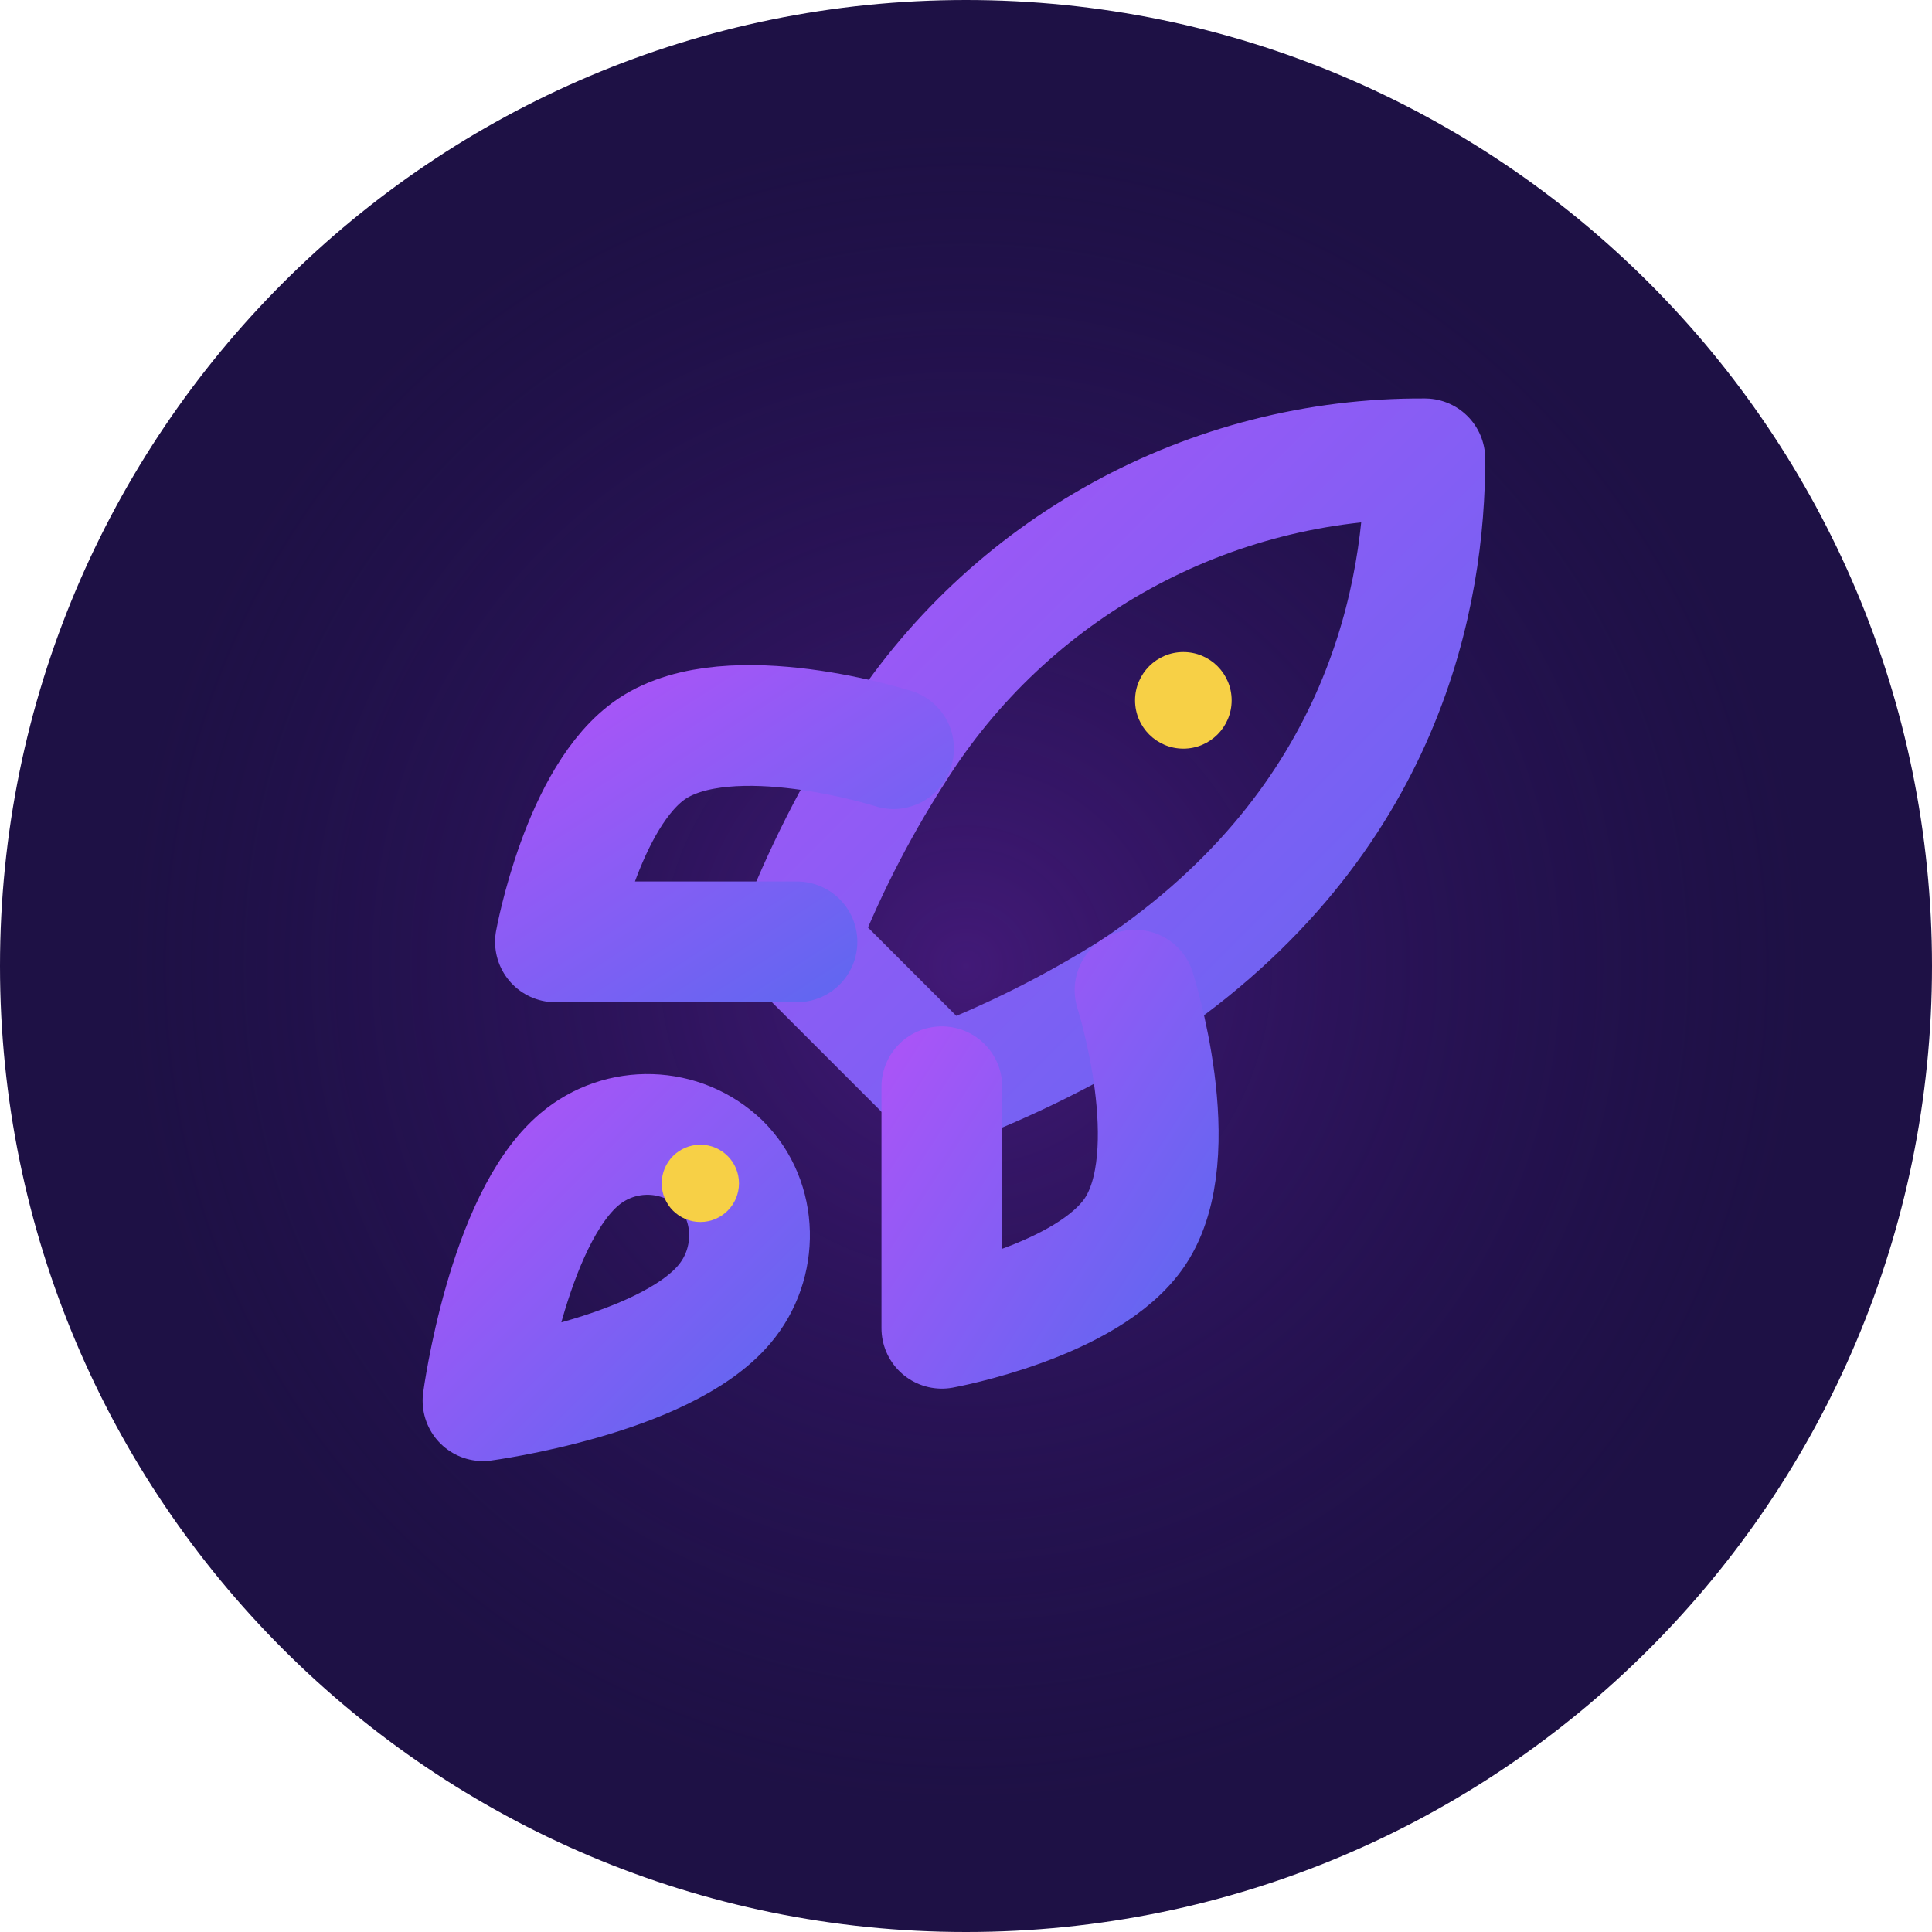
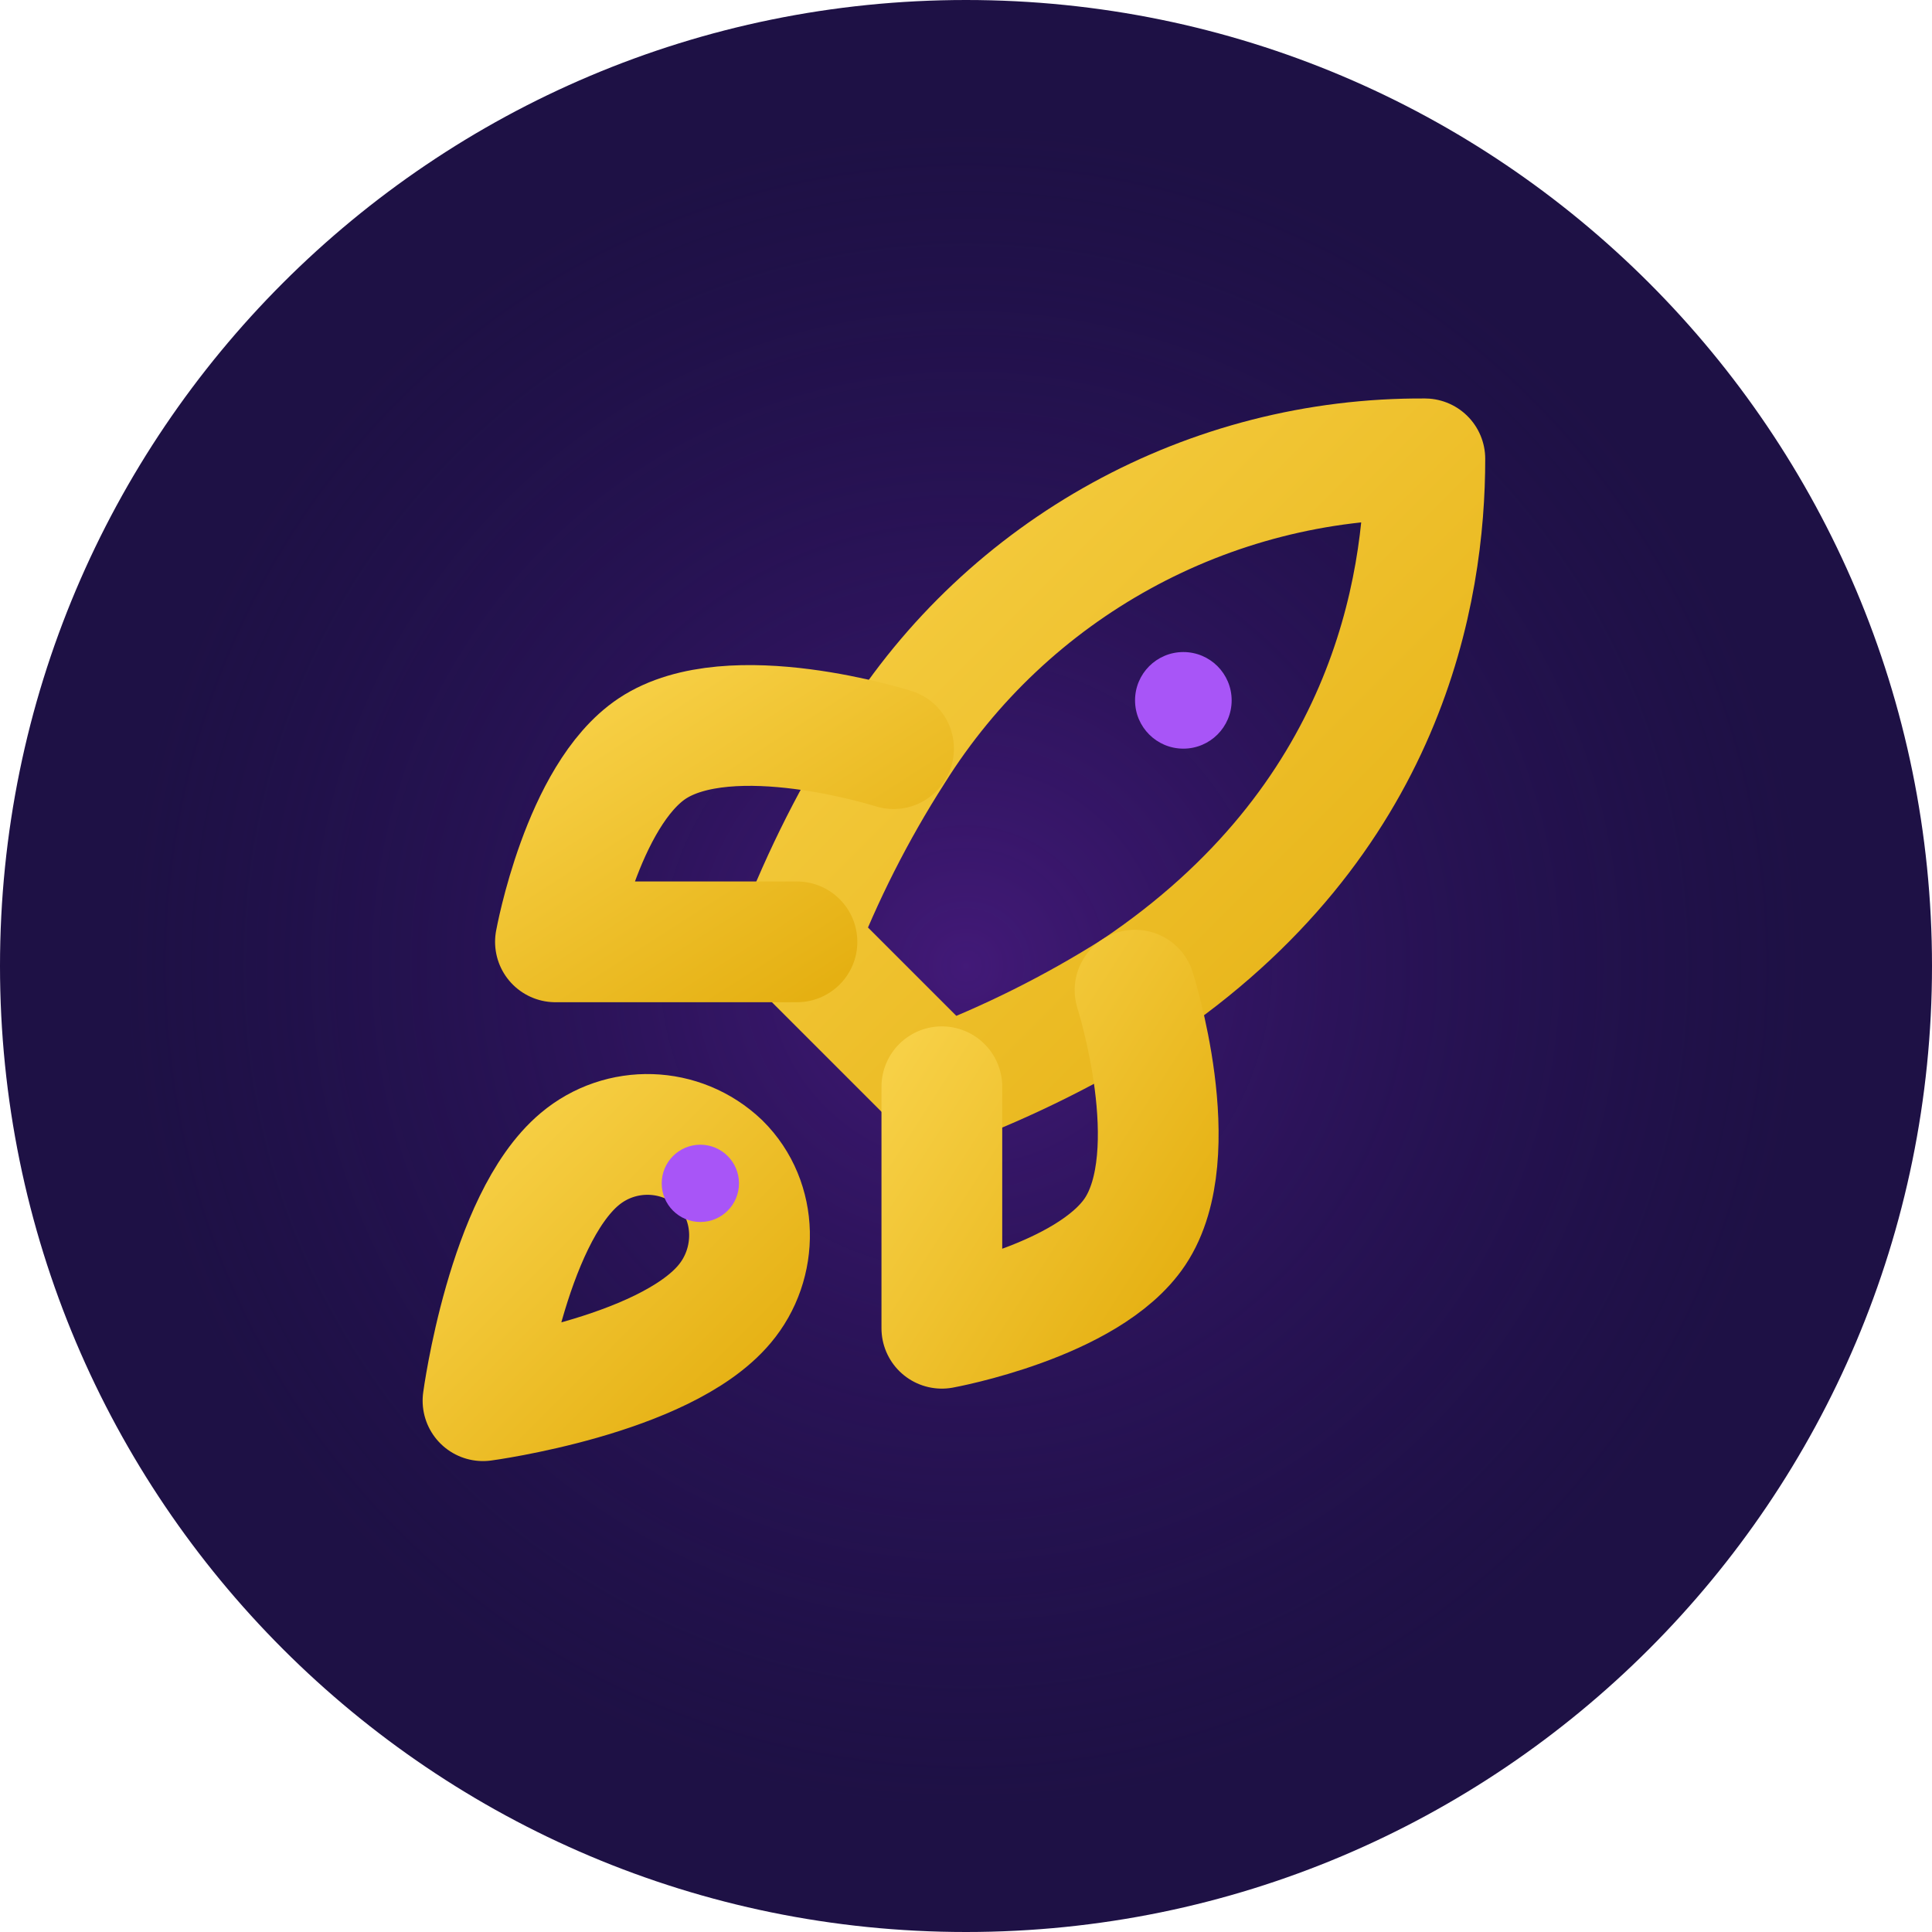
<svg xmlns="http://www.w3.org/2000/svg" viewBox="0 0 32 32" width="32" height="32">
  <circle cx="16" cy="16" r="16" fill="#1e1145" />
  <circle cx="16" cy="16" r="14" fill="url(#glow)" />
  <g transform="translate(6, 6) scale(0.8)" fill="none" stroke-width="2.5" stroke-linecap="round" stroke-linejoin="round">
-     <path d="M4.5 16.5c-1.5 1.26-2 5-2 5s3.74-.5 5-2c.71-.84.7-2.13-.09-2.91a2.18 2.18 0 0 0-2.91-.09z" stroke="url(#purpleGradient)" />
-     <path d="m12 15-3-3a22 22 0 0 1 2-3.95A12.88 12.88 0 0 1 22 2c0 2.72-.78 7.5-6 11a22.35 22.35 0 0 1-4 2z" stroke="url(#purpleGradient)" />
-     <path d="M9 12H4s.55-3.03 2-4c1.62-1.08 5 0 5 0" stroke="url(#purpleGradient)" />
-     <path d="M12 15v5s3.03-.55 4-2c1.08-1.62 0-5 0-5" stroke="url(#purpleGradient)" />
-     <circle cx="17" cy="7" r="1" fill="#f7d046" stroke="none" />
-     <circle cx="7" cy="17" r="0.8" fill="#f7d046" stroke="none" />
+     <path d="M4.5 16.5c-1.5 1.26-2 5-2 5s3.74-.5 5-2c.71-.84.7-2.13-.09-2.91a2.18 2.18 0 0 0-2.91-.09z" stroke="url(#goldGradient)" />
+     <path d="m12 15-3-3a22 22 0 0 1 2-3.95A12.88 12.88 0 0 1 22 2c0 2.72-.78 7.5-6 11a22.35 22.35 0 0 1-4 2z" stroke="url(#goldGradient)" />
+     <path d="M9 12H4s.55-3.03 2-4c1.62-1.08 5 0 5 0" stroke="url(#goldGradient)" />
+     <path d="M12 15v5s3.03-.55 4-2c1.08-1.62 0-5 0-5" stroke="url(#goldGradient)" />
+     <circle cx="17" cy="7" r="1" fill="#a855f7" stroke="none" />
+     <circle cx="7" cy="17" r="0.8" fill="#a855f7" stroke="none" />
  </g>
  <defs>
    <radialGradient id="glow" cx="50%" cy="50%" r="50%" fx="50%" fy="50%">
      <stop offset="0%" stop-color="#5a1f99" stop-opacity="0.6" />
      <stop offset="100%" stop-color="#2e0f66" stop-opacity="0" />
    </radialGradient>
-     <linearGradient id="purpleGradient" x1="0%" y1="0%" x2="100%" y2="100%">
-       <stop offset="0%" stop-color="#a855f7" />
-       <stop offset="100%" stop-color="#6366f1" />
+     <linearGradient id="goldGradient" x1="0%" y1="0%" x2="100%" y2="100%">
+       <stop offset="0%" stop-color="#f7d046" />
+       <stop offset="100%" stop-color="#e5b012" />
    </linearGradient>
  </defs>
</svg>
